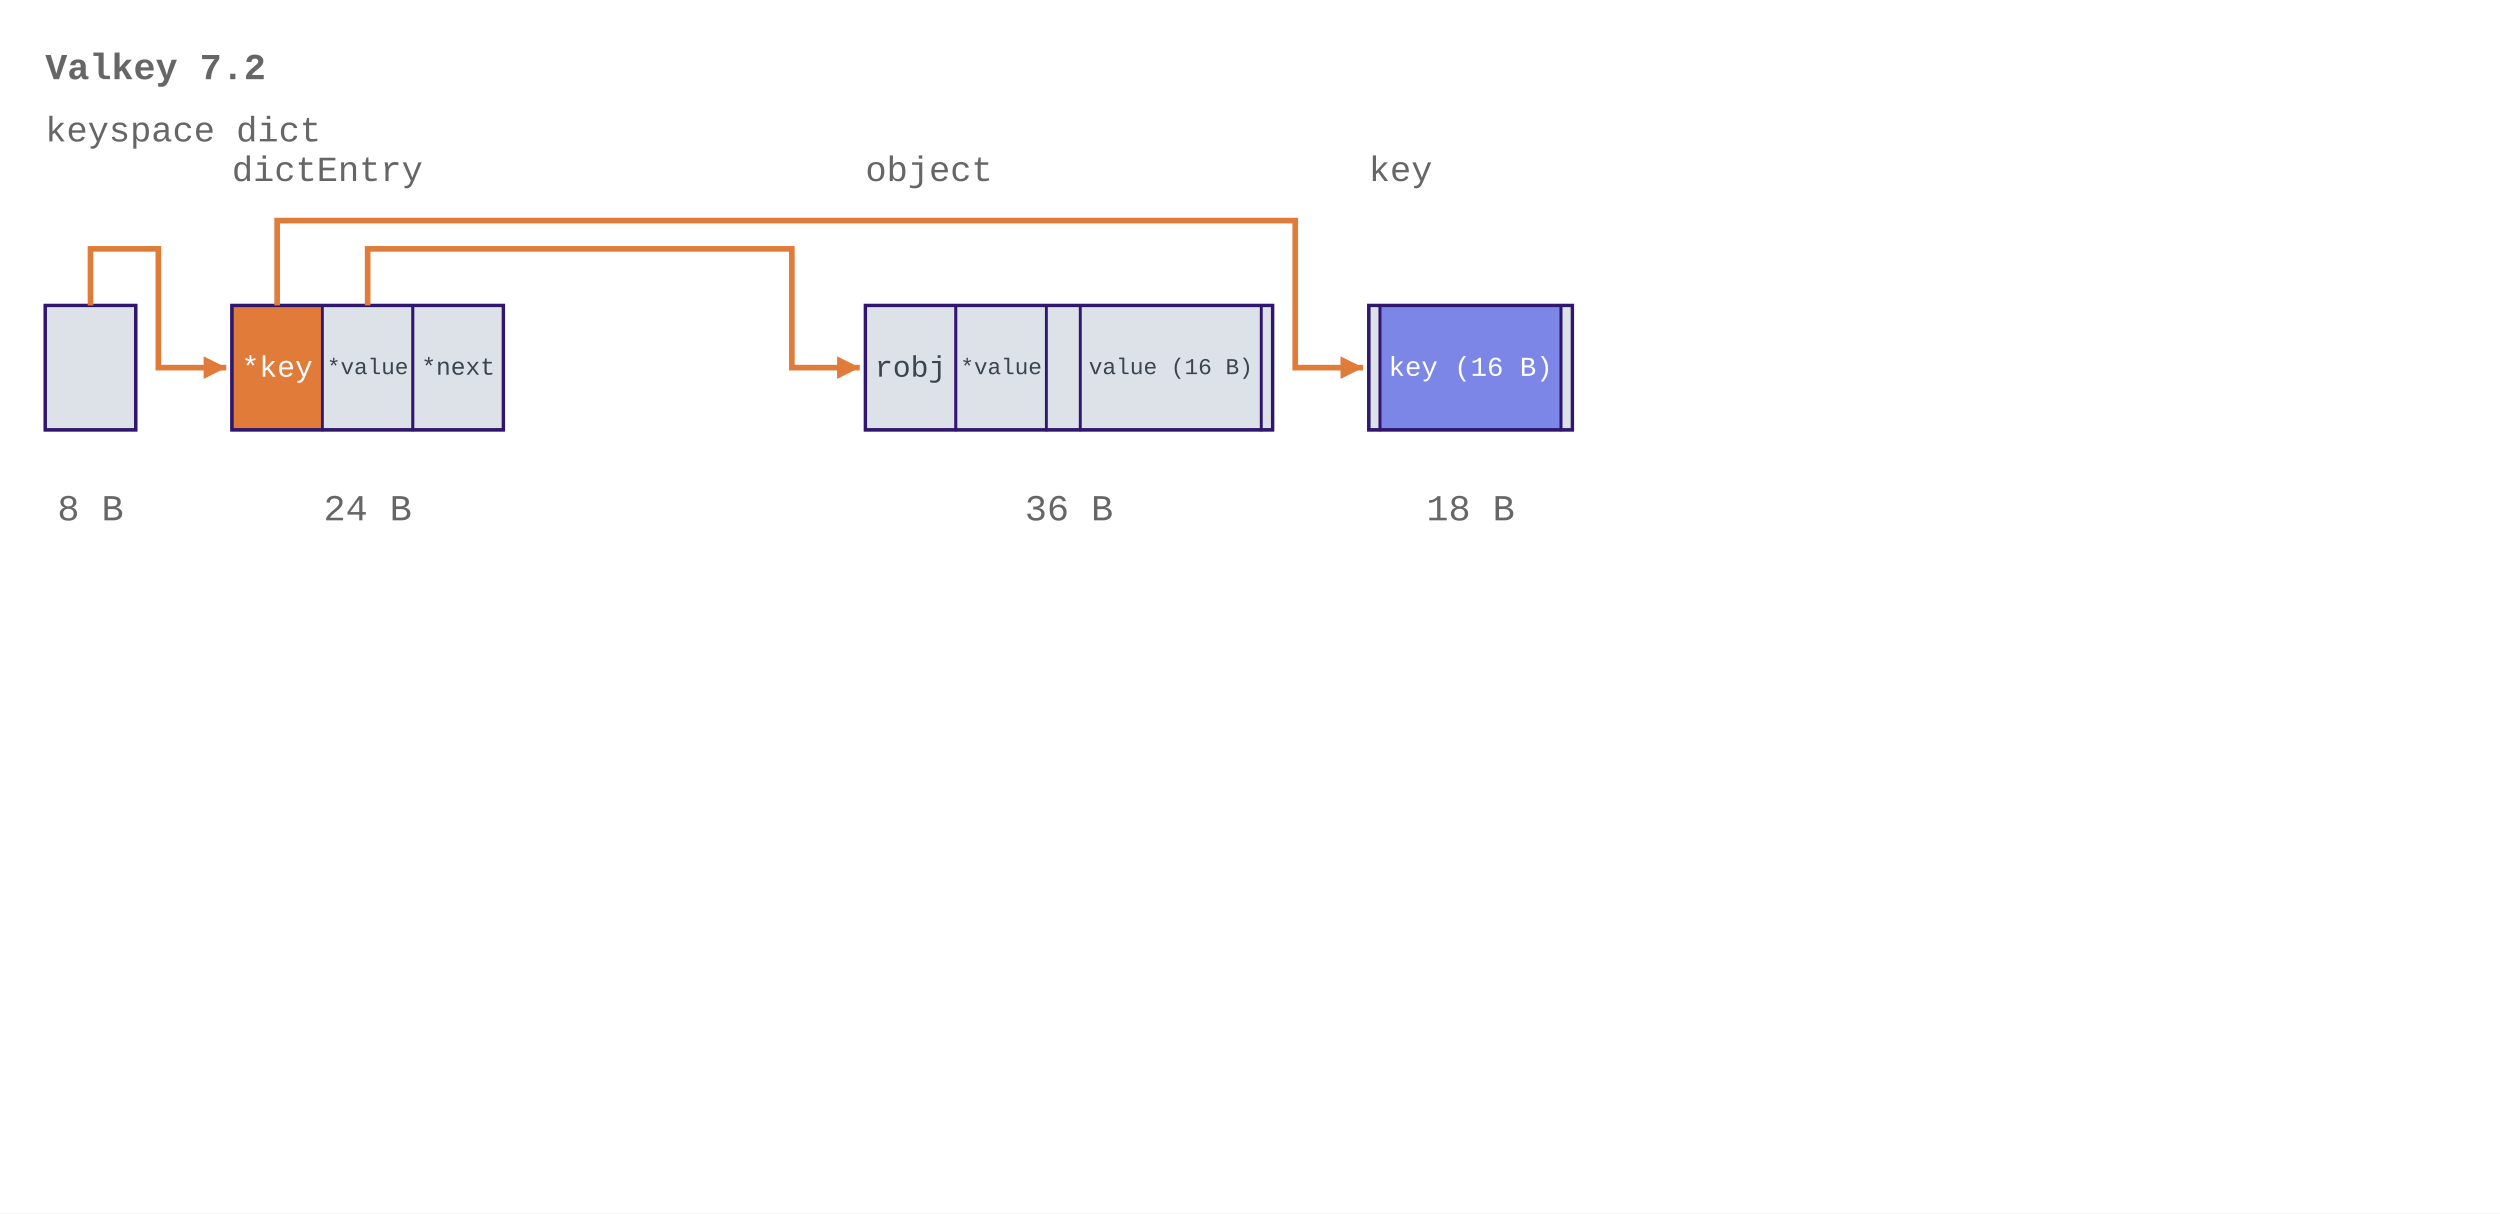
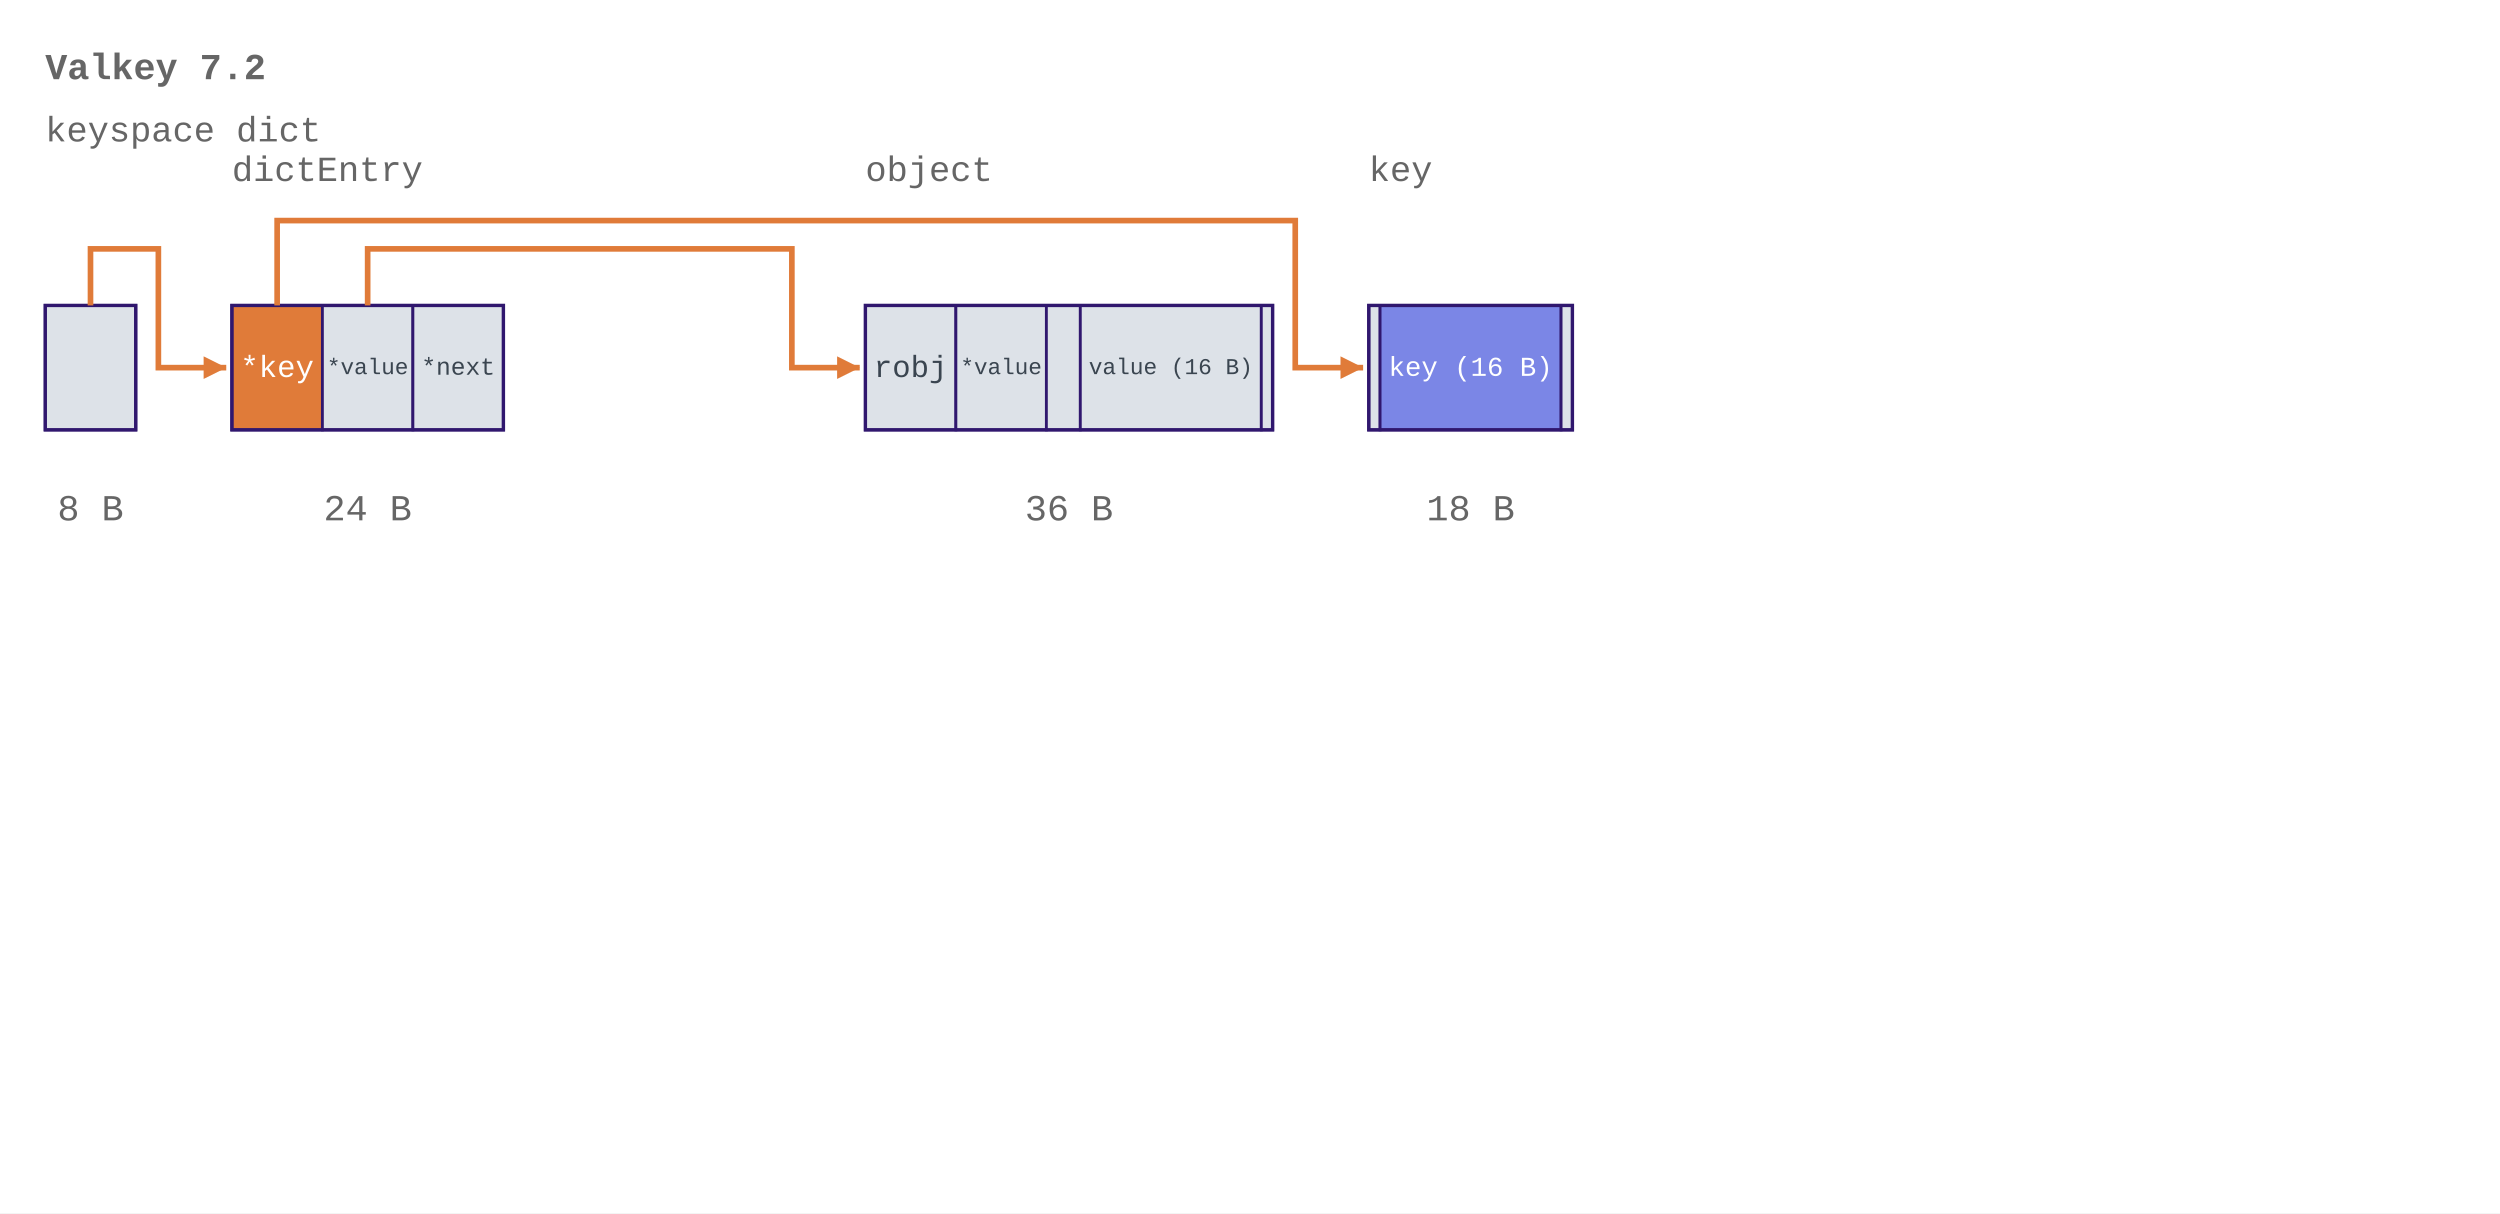
<svg xmlns="http://www.w3.org/2000/svg" width="884" viewBox="0 0 884 429" font-family="'Fira Mono', Consolas, Menlo, Monaco, 'Courier New', monospace">
  <defs>
    <defs>
      <pattern id="fd-hatch" width="6" height="6" patternTransform="rotate(45)" patternUnits="userSpaceOnUse">
        <rect class="fd-hatch-background" fill="#f5f7f7" width="6" height="6" />
        <line class="fd-hatch-lines" stroke="#b9c2cc" stroke-width="1.5" x1="0" y1="0" x2="0" y2="6" />
      </pattern>
    </defs>
    <marker id="arrowhead" markerWidth="8" markerHeight="8" refX="7" refY="4" orient="auto">
      <path d="M0,0 L8,4 L0,8 z" fill="#e07b39" />
    </marker>
  </defs>
  <rect width="884" height="429" fill="#ffffff" />
  <text x="16.0" y="28.0" font-family="'Fira Mono', Consolas, Menlo, Monaco, 'Courier New', monospace" font-size="13" font-weight="bold" fill="#666666" text-anchor="start">Valkey 7.2</text>
  <g transform="translate(16.00 108.00)">
    <rect class="fd-role-overhead" fill="#dde2e8" stroke="#30176e" stroke-width="1" x="0.0" y="0.0" width="32.0" height="44" rx="0" />
  </g>
  <rect x="16.0" y="108.0" width="32.0" height="44.0" fill="none" stroke="#30176e" stroke-width="1.2" />
  <text x="32.0" y="184.0" font-family="'Fira Mono', Consolas, Menlo, Monaco, 'Courier New', monospace" font-size="13" font-weight="normal" fill="#666666" text-anchor="middle">8 B</text>
  <path d="M32.0,108.0 L32.0,88.0 L56.0,88.0 L56.0,130.0 L80.0,130.0" stroke="#e07b39" stroke-width="2" fill="none" />
  <polygon points="80.0,130.0 72.0,126.0 72.0,134.0" fill="#e07b39" />
  <g transform="translate(82.00 108.00)">
    <rect class="fd-role-pointer" fill="#e07b39" stroke="#30176e" stroke-width="1" x="0.0" y="0.0" width="32.0" height="44" rx="0" />
    <rect class="fd-role-overhead" fill="#dde2e8" stroke="#30176e" stroke-width="1" x="32.0" y="0.0" width="32.0" height="44" rx="0" />
    <rect class="fd-role-overhead" fill="#dde2e8" stroke="#30176e" stroke-width="1" x="64.0" y="0.0" width="32.0" height="44" rx="0" />
  </g>
  <rect x="82.0" y="108.0" width="96.0" height="44.0" fill="none" stroke="#30176e" stroke-width="1.2" />
-   <text x="98.0" y="133.2" font-family="'Fira Mono', Consolas, Menlo, Monaco, 'Courier New', monospace" font-size="10.5" font-weight="normal" fill="#ffffff" text-anchor="middle">*key</text>
+   <text x="98.0" y="133.3" font-family="'Fira Mono', Consolas, Menlo, Monaco, 'Courier New', monospace" font-size="10.833" font-weight="normal" fill="#ffffff" text-anchor="middle">*key</text>
  <text x="130.0" y="132.3" font-family="'Fira Mono', Consolas, Menlo, Monaco, 'Courier New', monospace" font-size="8.0" font-weight="normal" fill="#3a4550" text-anchor="middle">*value</text>
  <text x="162.0" y="132.5" font-family="'Fira Mono', Consolas, Menlo, Monaco, 'Courier New', monospace" font-size="8.667" font-weight="normal" fill="#3a4550" text-anchor="middle">*next</text>
  <text x="130.0" y="184.0" font-family="'Fira Mono', Consolas, Menlo, Monaco, 'Courier New', monospace" font-size="13" font-weight="normal" fill="#666666" text-anchor="middle">24 B</text>
  <g transform="translate(306.00 108.00)">
    <rect class="fd-role-overhead" fill="#dde2e8" stroke="#30176e" stroke-width="1" x="0.0" y="0.0" width="32.0" height="44" rx="0" />
    <rect class="fd-role-overhead" fill="#dde2e8" stroke="#30176e" stroke-width="1" x="32.0" y="0.0" width="32.0" height="44" rx="0" />
    <rect class="fd-role-overhead" fill="#dde2e8" stroke="#30176e" stroke-width="1" x="64.0" y="0.0" width="12.0" height="44" rx="0" />
    <rect class="fd-role-overhead" fill="#dde2e8" stroke="#30176e" stroke-width="1" x="76.0" y="0.0" width="64.0" height="44" rx="0" />
    <rect class="fd-role-overhead" fill="#dde2e8" stroke="#30176e" stroke-width="1" x="140.0" y="0.0" width="4.0" height="44" rx="0" />
  </g>
  <rect x="306.0" y="108.0" width="144.0" height="44.0" fill="none" stroke="#30176e" stroke-width="1.2" />
-   <text x="322.0" y="133.2" font-family="'Fira Mono', Consolas, Menlo, Monaco, 'Courier New', monospace" font-size="10.5" font-weight="normal" fill="#3a4550" text-anchor="middle">robj</text>
+   <text x="322.0" y="133.3" font-family="'Fira Mono', Consolas, Menlo, Monaco, 'Courier New', monospace" font-size="10.833" font-weight="normal" fill="#3a4550" text-anchor="middle">robj</text>
  <text x="354.0" y="132.3" font-family="'Fira Mono', Consolas, Menlo, Monaco, 'Courier New', monospace" font-size="8.0" font-weight="normal" fill="#3a4550" text-anchor="middle">*value</text>
  <text x="414.0" y="132.3" font-family="'Fira Mono', Consolas, Menlo, Monaco, 'Courier New', monospace" font-size="8.056" font-weight="normal" fill="#3a4550" text-anchor="middle">value (16 B)</text>
  <text x="378.0" y="184.0" font-family="'Fira Mono', Consolas, Menlo, Monaco, 'Courier New', monospace" font-size="13" font-weight="normal" fill="#666666" text-anchor="middle">36 B</text>
  <path d="M130.0,108.0 L130.0,88.0 L280.0,88.0 L280.0,130.0 L304.0,130.0" stroke="#e07b39" stroke-width="2" fill="none" />
  <polygon points="304.0,130.0 296.0,126.0 296.0,134.0" fill="#e07b39" />
  <g transform="translate(484.00 108.00)">
    <rect class="fd-role-overhead" fill="#dde2e8" stroke="#30176e" stroke-width="1" x="0.0" y="0.0" width="4.0" height="44" rx="0" />
    <rect class="fd-role-data" fill="#7b86e6" stroke="#30176e" stroke-width="1" x="4.0" y="0.0" width="64.0" height="44" rx="0" />
    <rect class="fd-role-overhead" fill="#dde2e8" stroke="#30176e" stroke-width="1" x="68.0" y="0.0" width="4.0" height="44" rx="0" />
  </g>
  <rect x="484.0" y="108.0" width="72.0" height="44.0" fill="none" stroke="#30176e" stroke-width="1.2" />
  <text x="520.0" y="132.9" font-family="'Fira Mono', Consolas, Menlo, Monaco, 'Courier New', monospace" font-size="9.667" font-weight="normal" fill="#ffffff" text-anchor="middle">key (16 B)</text>
  <text x="520.0" y="184.0" font-family="'Fira Mono', Consolas, Menlo, Monaco, 'Courier New', monospace" font-size="13" font-weight="normal" fill="#666666" text-anchor="middle">18 B</text>
  <path d="M98.0,108.0 L98.0,78.0 L458.0,78.0 L458.0,130.0 L482.0,130.0" stroke="#e07b39" stroke-width="2" fill="none" />
  <polygon points="482.0,130.0 474.0,126.0 474.0,134.0" fill="#e07b39" />
  <text x="16.0" y="50.0" font-family="'Fira Mono', Consolas, Menlo, Monaco, 'Courier New', monospace" font-size="12.5" font-weight="normal" fill="#666666" text-anchor="start">keyspace dict</text>
  <text x="82.0" y="64.0" font-family="'Fira Mono', Consolas, Menlo, Monaco, 'Courier New', monospace" font-size="12.5" font-weight="normal" fill="#666666" text-anchor="start">dictEntry</text>
  <text x="306.0" y="64.0" font-family="'Fira Mono', Consolas, Menlo, Monaco, 'Courier New', monospace" font-size="12.5" font-weight="normal" fill="#666666" text-anchor="start">object</text>
  <text x="484.0" y="64.0" font-family="'Fira Mono', Consolas, Menlo, Monaco, 'Courier New', monospace" font-size="12.5" font-weight="normal" fill="#666666" text-anchor="start">key</text>
</svg>
